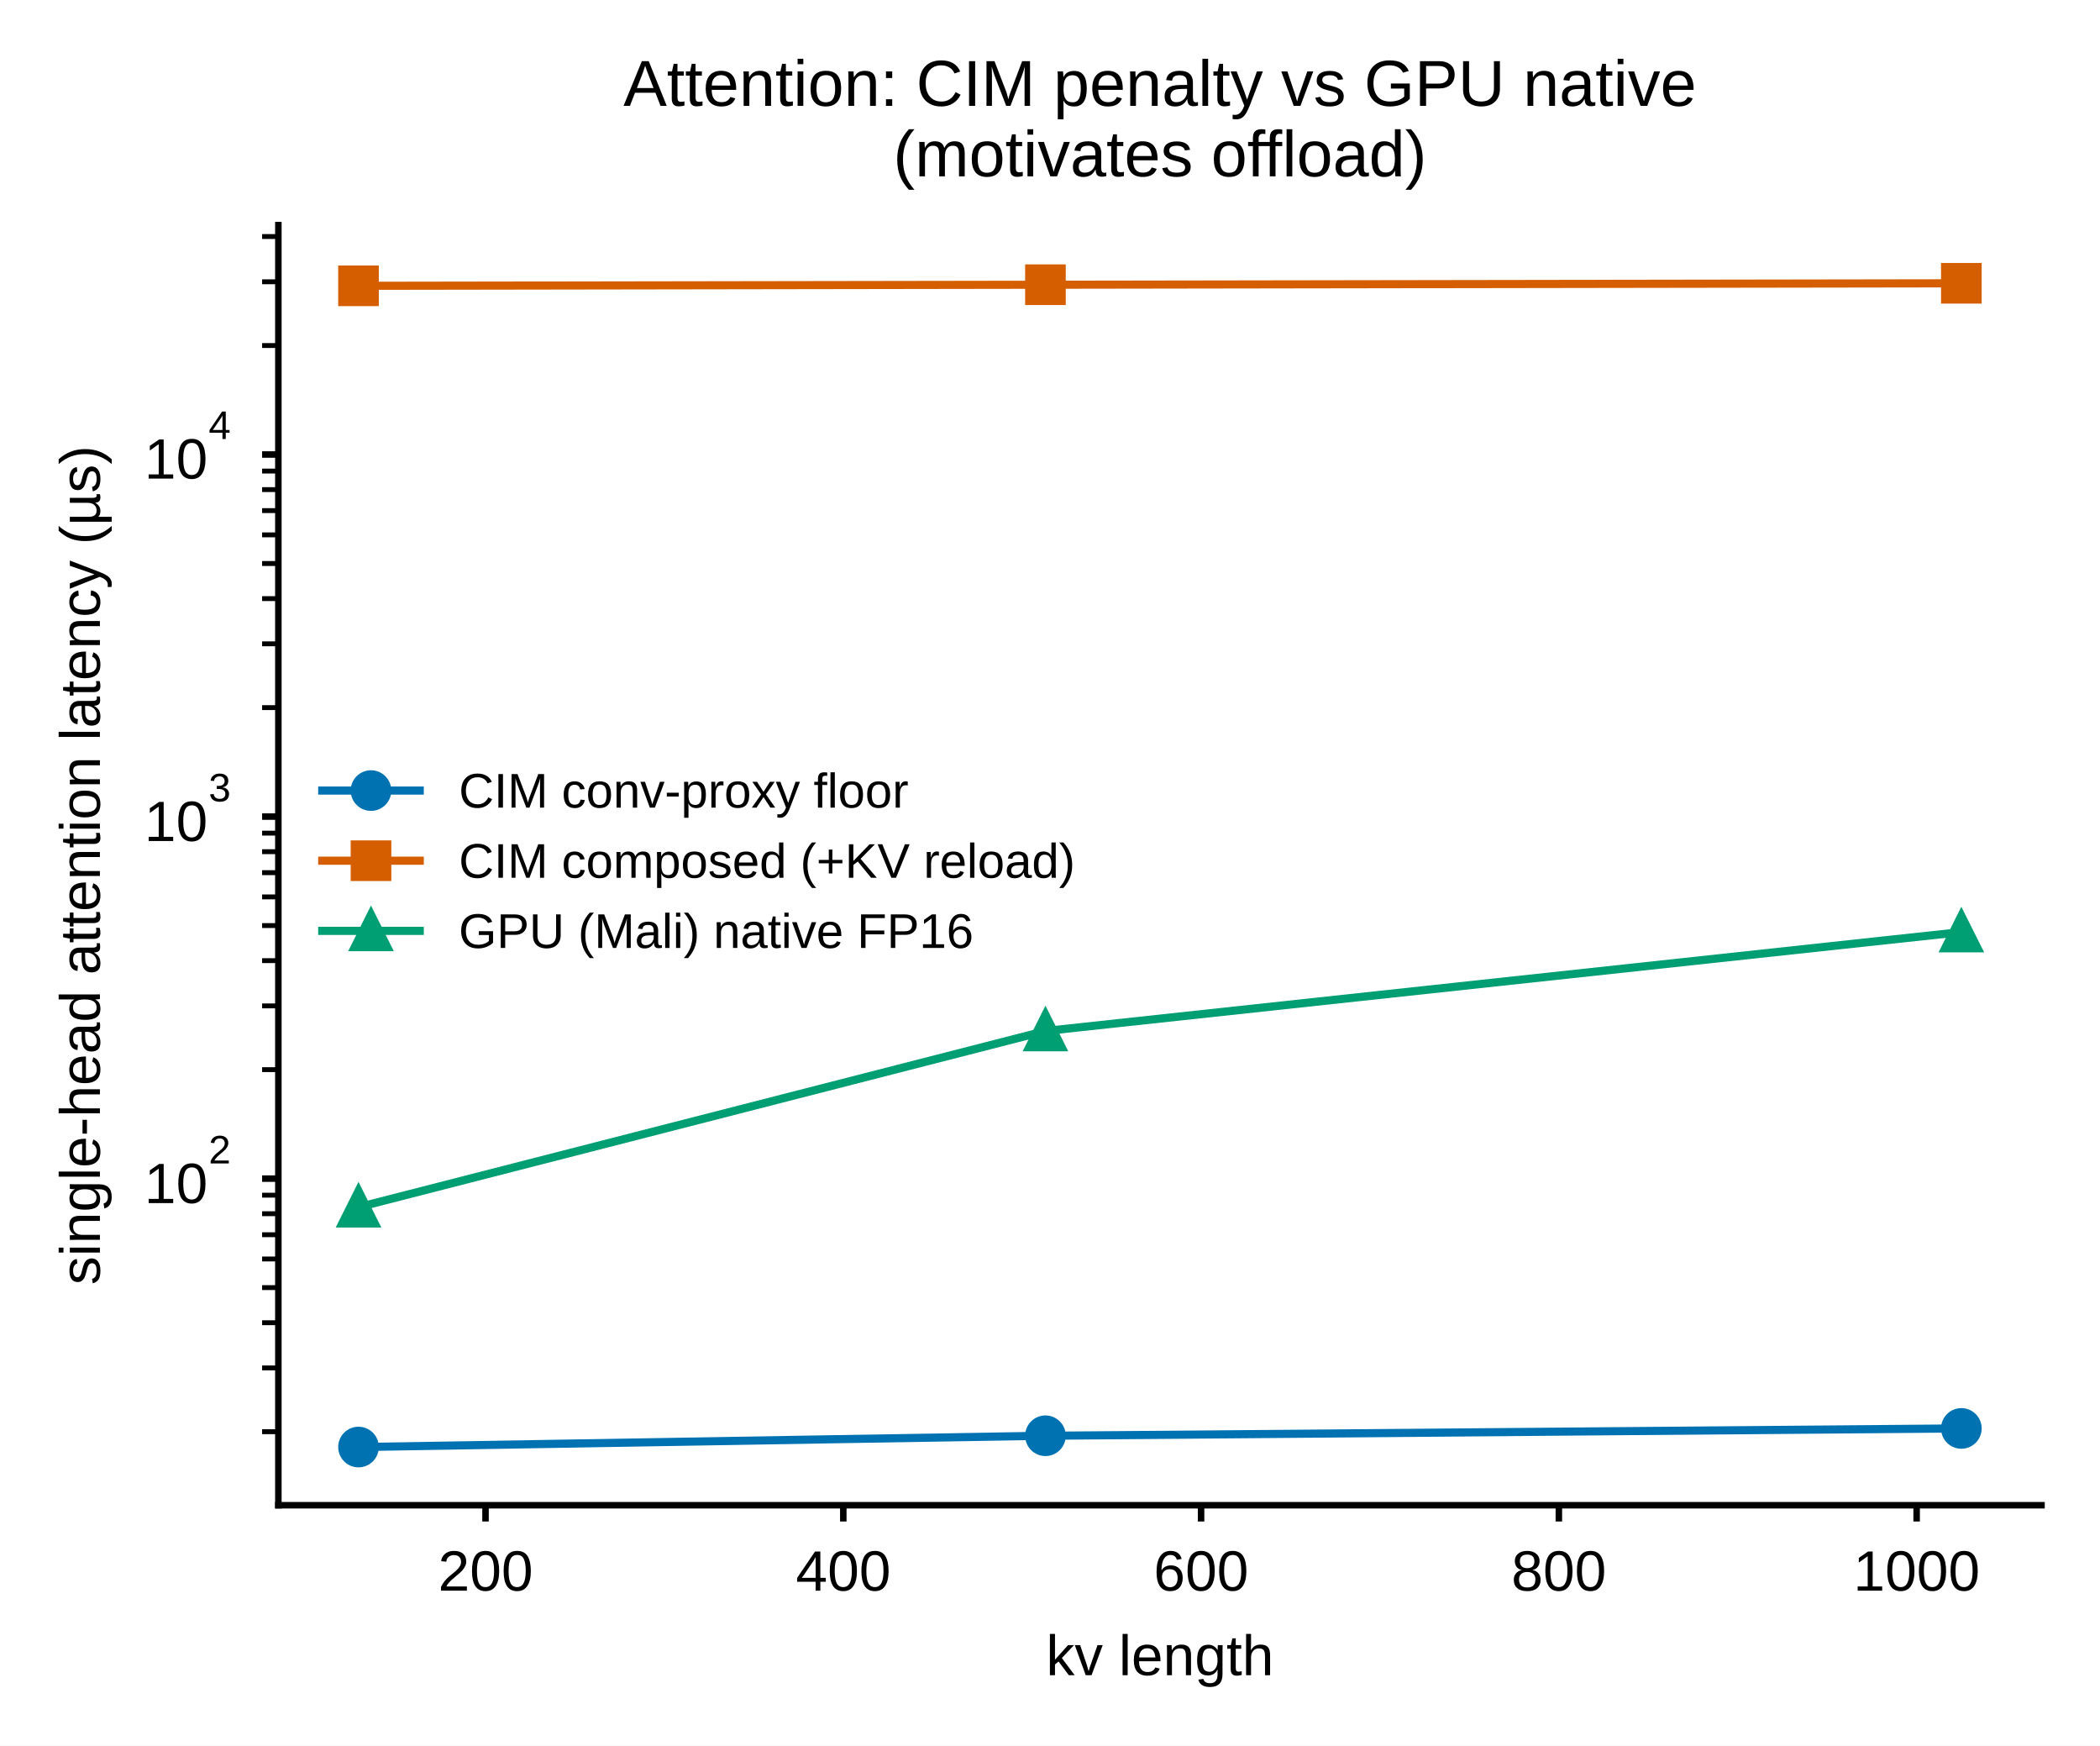
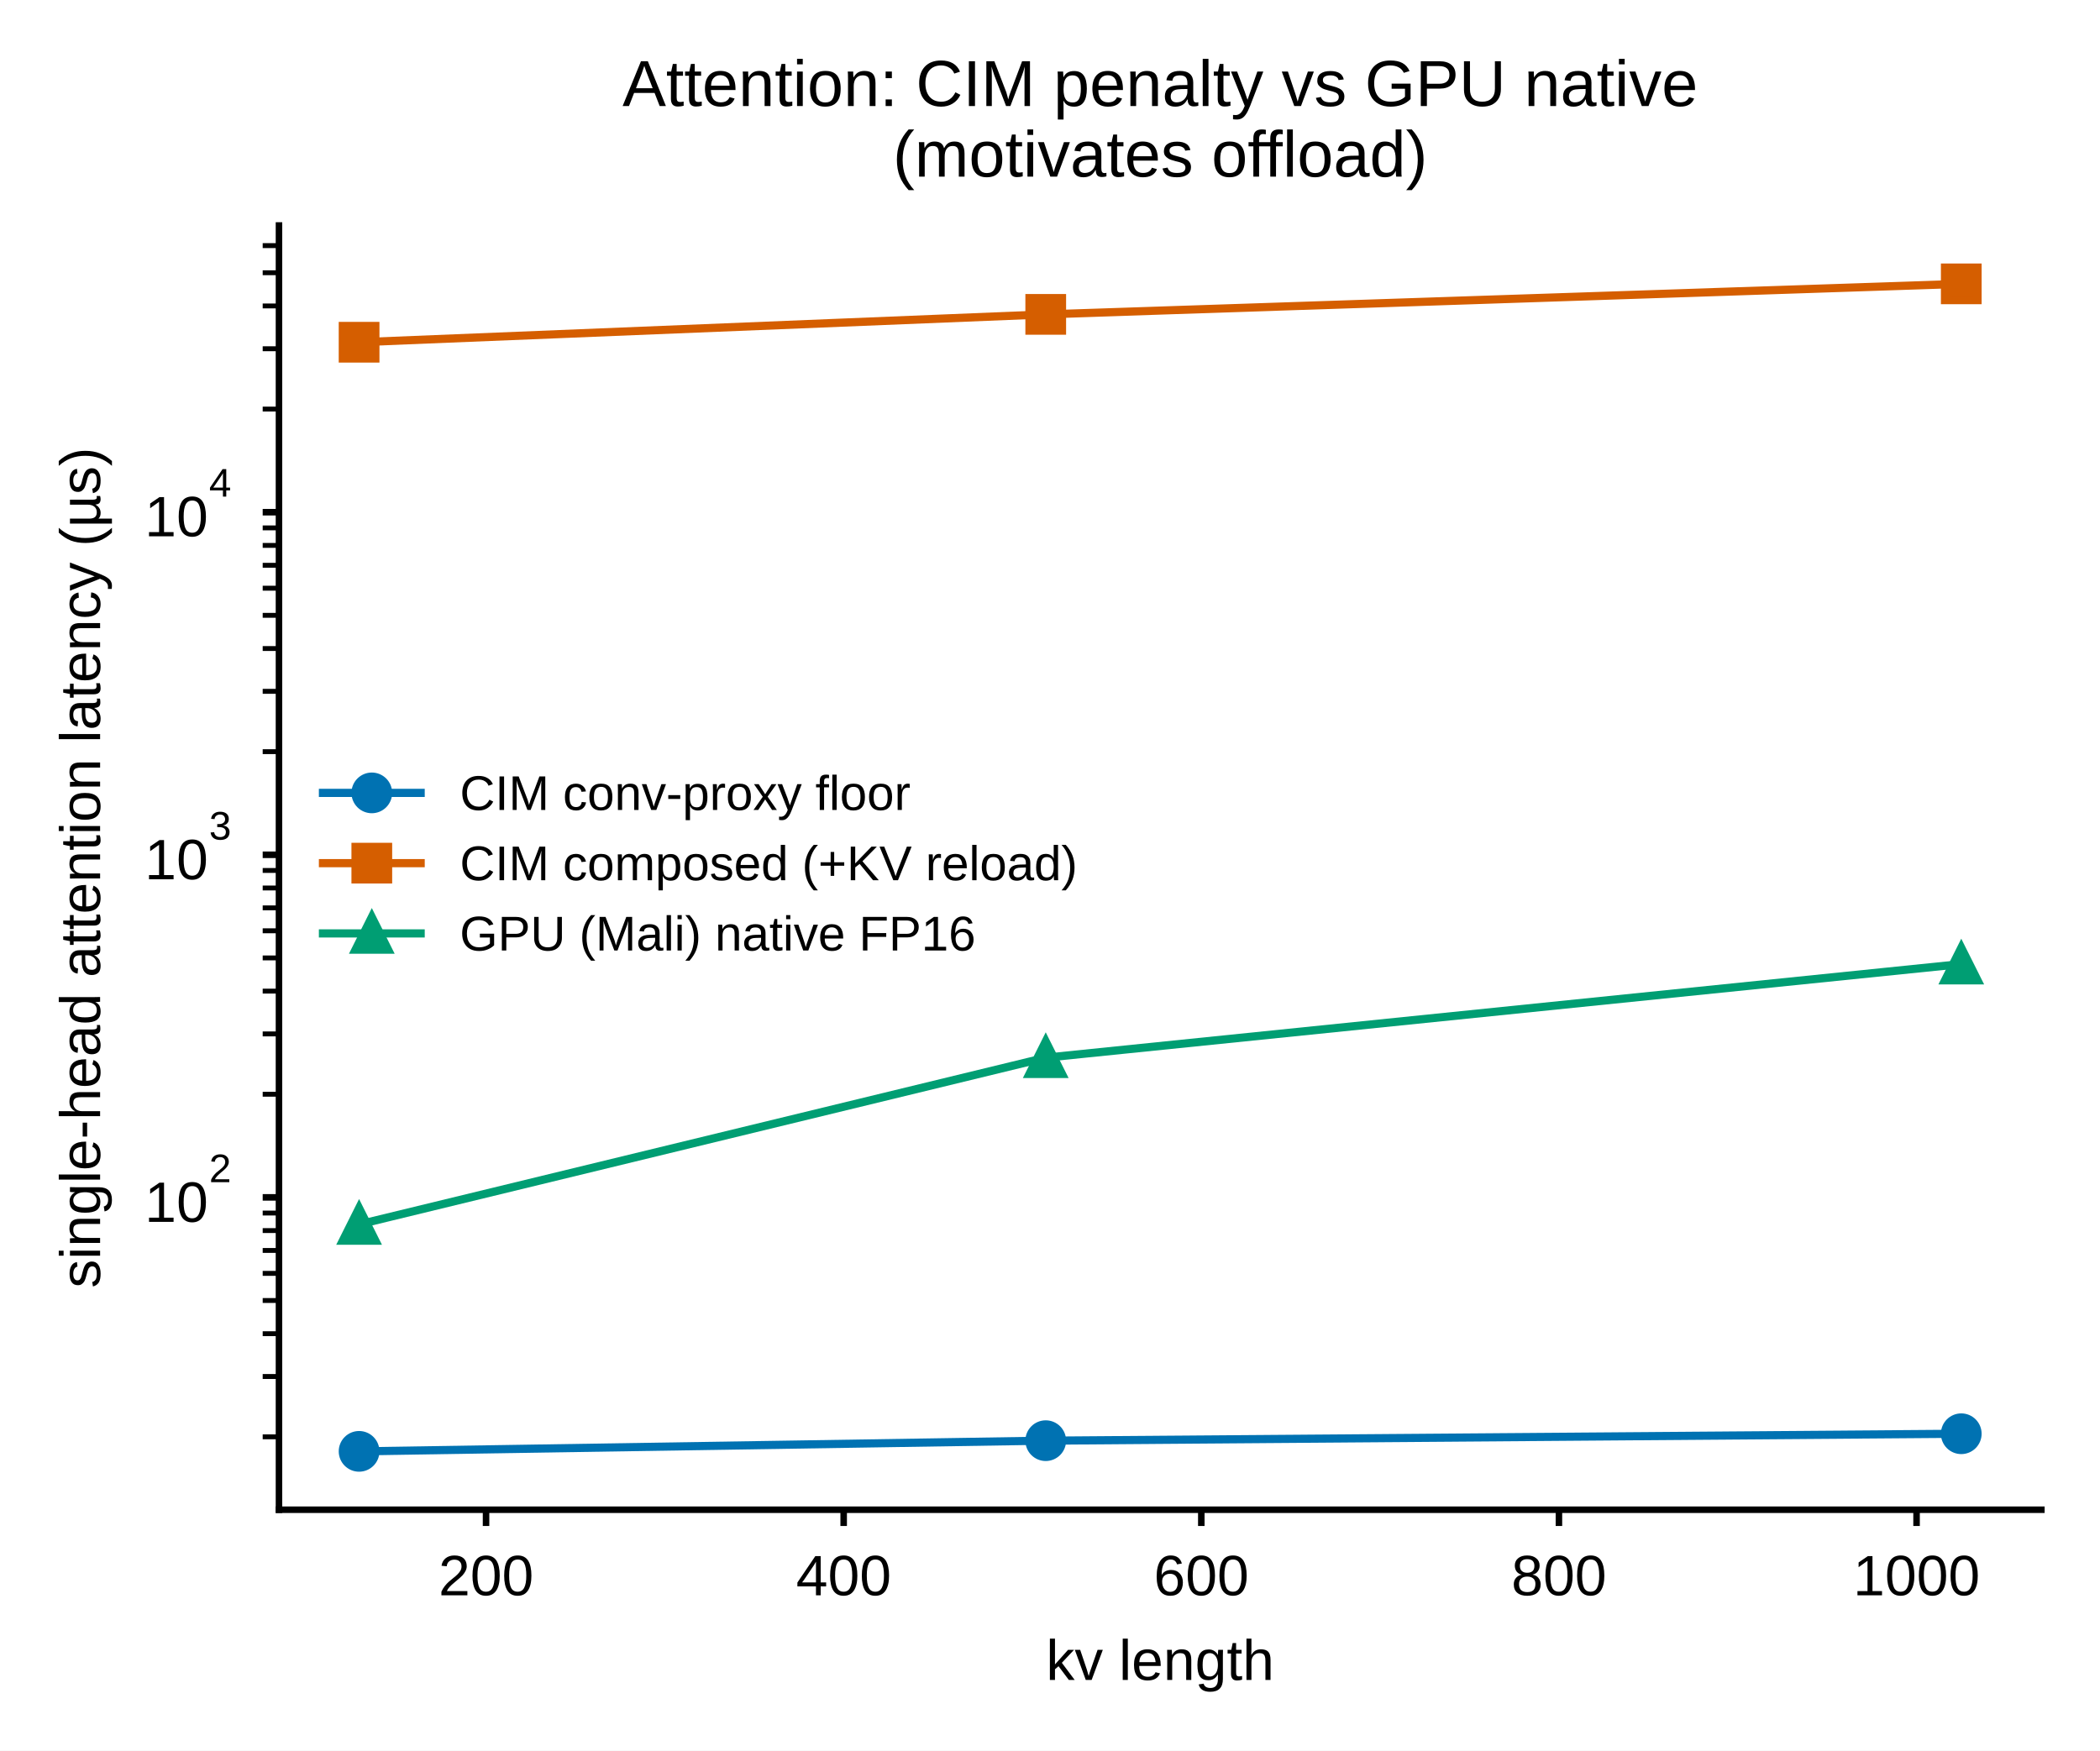
- <svg xmlns="http://www.w3.org/2000/svg" xmlns:xlink="http://www.w3.org/1999/xlink" width="258.452pt" height="214.787pt" viewBox="0 0 258.452 214.787" version="1.1">
+ <svg xmlns="http://www.w3.org/2000/svg" xmlns:xlink="http://www.w3.org/1999/xlink" width="257.886pt" height="215.027pt" viewBox="0 0 257.886 215.027" version="1.1">
  <defs>
    <style type="text/css">*{stroke-linejoin: round; stroke-linecap: butt}</style>
  </defs>
  <g id="figure_1">
    <g id="patch_1">
-       <path d="M 0 214.787  L 258.452 214.787  L 258.452 0  L 0 0  z " style="fill: #ffffff" />
+       <path d="M 0 215.027  L 257.886 215.027  L 257.886 0  L 0 0  z " style="fill: #ffffff" />
    </g>
    <g id="axes_1">
      <g id="patch_2">
-         <path d="M 34.259 185.202  L 251.252 185.202  L 251.252 27.696  L 34.259 27.696  z " style="fill: #ffffff" />
+         <path d="M 34.259 185.441  L 250.686 185.441  L 250.686 27.696  L 34.259 27.696  z " style="fill: #ffffff" />
      </g>
      <g id="matplotlib.axis_1">
        <g id="xtick_1">
          <g id="line2d_1">
            <defs>
-               <path id="m42f3ca6336" d="M 0 0  L 0 2  " style="stroke: #000000; stroke-width: 0.8" />
+               <path id="m1a671f04e8" d="M 0 0  L 0 2  " style="stroke: #000000; stroke-width: 0.8" />
            </defs>
            <g>
-               <use xlink:href="#m42f3ca6336" x="59.754" y="185.202" style="stroke: #000000; stroke-width: 0.8" />
+               <use xlink:href="#m1a671f04e8" x="59.687" y="185.441" style="stroke: #000000; stroke-width: 0.8" />
            </g>
          </g>
          <g id="text_1">
-             <text style="font-size: 7px; font-family: 'Arial', 'Helvetica', 'DejaVu Sans', sans-serif; text-anchor: middle" x="59.754" y="195.712" transform="rotate(-0 59.75398 195.712)">200</text>
+             <text style="font-size: 7px; font-family: 'Arial', 'Helvetica', 'DejaVu Sans', sans-serif; text-anchor: middle" x="59.687" y="195.952" transform="rotate(-0 59.6875 195.952)">200</text>
          </g>
        </g>
        <g id="xtick_2">
          <g id="line2d_2">
            <g>
-               <use xlink:href="#m42f3ca6336" x="103.787" y="185.202" style="stroke: #000000; stroke-width: 0.8" />
+               <use xlink:href="#m1a671f04e8" x="103.605" y="185.441" style="stroke: #000000; stroke-width: 0.8" />
            </g>
          </g>
          <g id="text_2">
-             <text style="font-size: 7px; font-family: 'Arial', 'Helvetica', 'DejaVu Sans', sans-serif; text-anchor: middle" x="103.787" y="195.712" transform="rotate(-0 103.7867 195.712)">400</text>
+             <text style="font-size: 7px; font-family: 'Arial', 'Helvetica', 'DejaVu Sans', sans-serif; text-anchor: middle" x="103.605" y="195.952" transform="rotate(-0 103.6053 195.952)">400</text>
          </g>
        </g>
        <g id="xtick_3">
          <g id="line2d_3">
            <g>
-               <use xlink:href="#m42f3ca6336" x="147.819" y="185.202" style="stroke: #000000; stroke-width: 0.8" />
+               <use xlink:href="#m1a671f04e8" x="147.523" y="185.441" style="stroke: #000000; stroke-width: 0.8" />
            </g>
          </g>
          <g id="text_3">
-             <text style="font-size: 7px; font-family: 'Arial', 'Helvetica', 'DejaVu Sans', sans-serif; text-anchor: middle" x="147.819" y="195.712" transform="rotate(-0 147.8193 195.712)">600</text>
+             <text style="font-size: 7px; font-family: 'Arial', 'Helvetica', 'DejaVu Sans', sans-serif; text-anchor: middle" x="147.523" y="195.952" transform="rotate(-0 147.5232 195.952)">600</text>
          </g>
        </g>
        <g id="xtick_4">
          <g id="line2d_4">
            <g>
-               <use xlink:href="#m42f3ca6336" x="191.852" y="185.202" style="stroke: #000000; stroke-width: 0.8" />
+               <use xlink:href="#m1a671f04e8" x="191.441" y="185.441" style="stroke: #000000; stroke-width: 0.8" />
            </g>
          </g>
          <g id="text_4">
-             <text style="font-size: 7px; font-family: 'Arial', 'Helvetica', 'DejaVu Sans', sans-serif; text-anchor: middle" x="191.852" y="195.712" transform="rotate(-0 191.852 195.712)">800</text>
+             <text style="font-size: 7px; font-family: 'Arial', 'Helvetica', 'DejaVu Sans', sans-serif; text-anchor: middle" x="191.441" y="195.952" transform="rotate(-0 191.441 195.952)">800</text>
          </g>
        </g>
        <g id="xtick_5">
          <g id="line2d_5">
            <g>
-               <use xlink:href="#m42f3ca6336" x="235.885" y="185.202" style="stroke: #000000; stroke-width: 0.8" />
+               <use xlink:href="#m1a671f04e8" x="235.359" y="185.441" style="stroke: #000000; stroke-width: 0.8" />
            </g>
          </g>
          <g id="text_5">
-             <text style="font-size: 7px; font-family: 'Arial', 'Helvetica', 'DejaVu Sans', sans-serif; text-anchor: middle" x="235.885" y="195.712" transform="rotate(-0 235.8847 195.712)">1000</text>
+             <text style="font-size: 7px; font-family: 'Arial', 'Helvetica', 'DejaVu Sans', sans-serif; text-anchor: middle" x="235.359" y="195.952" transform="rotate(-0 235.3589 195.952)">1000</text>
          </g>
        </g>
        <g id="text_6">
-           <text style="font-size: 7px; font-family: 'Arial', 'Helvetica', 'DejaVu Sans', sans-serif; text-anchor: middle" x="142.756" y="206.114" transform="rotate(-0 142.7556 206.1137)">kv length</text>
+           <text style="font-size: 7px; font-family: 'Arial', 'Helvetica', 'DejaVu Sans', sans-serif; text-anchor: middle" x="142.473" y="206.354" transform="rotate(-0 142.4726 206.3537)">kv length</text>
        </g>
      </g>
      <g id="matplotlib.axis_2">
        <g id="ytick_1">
          <g id="line2d_6">
            <defs>
-               <path id="m070ab12543" d="M 0 0  L -2 0  " style="stroke: #000000; stroke-width: 0.8" />
+               <path id="m976cc85df5" d="M 0 0  L -2 0  " style="stroke: #000000; stroke-width: 0.8" />
            </defs>
            <g>
-               <use xlink:href="#m070ab12543" x="34.259" y="145.017" style="stroke: #000000; stroke-width: 0.8" />
+               <use xlink:href="#m976cc85df5" x="34.259" y="147.074" style="stroke: #000000; stroke-width: 0.8" />
            </g>
          </g>
          <g id="text_7">
-             <g transform="translate(17.76906 148.6264)">
+             <g transform="translate(17.76906 150.6838)">
              <text>
                <tspan x="0" y="-0.6" style="font-size: 7px; font-family: 'Arial'">1</tspan>
                <tspan x="3.893" y="-0.6" style="font-size: 7px; font-family: 'Arial'">0</tspan>
                <tspan x="7.908" y="-5.478" style="font-size: 4.9px; font-family: 'Arial'">2</tspan>
              </text>
            </g>
          </g>
        </g>
        <g id="ytick_2">
          <g id="line2d_7">
            <g>
-               <use xlink:href="#m070ab12543" x="34.259" y="100.471" style="stroke: #000000; stroke-width: 0.8" />
+               <use xlink:href="#m976cc85df5" x="34.259" y="104.994" style="stroke: #000000; stroke-width: 0.8" />
            </g>
          </g>
          <g id="text_8">
-             <g transform="translate(17.76906 104.0799)">
+             <g transform="translate(17.76906 108.6033)">
              <text>
                <tspan x="0" y="-0.6" style="font-size: 7px; font-family: 'Arial'">1</tspan>
                <tspan x="3.893" y="-0.6" style="font-size: 7px; font-family: 'Arial'">0</tspan>
                <tspan x="7.908" y="-5.478" style="font-size: 4.9px; font-family: 'Arial'">3</tspan>
              </text>
            </g>
          </g>
        </g>
        <g id="ytick_3">
          <g id="line2d_8">
            <g>
-               <use xlink:href="#m070ab12543" x="34.259" y="55.924" style="stroke: #000000; stroke-width: 0.8" />
+               <use xlink:href="#m976cc85df5" x="34.259" y="62.914" style="stroke: #000000; stroke-width: 0.8" />
            </g>
          </g>
          <g id="text_9">
-             <g transform="translate(17.76906 59.49841)">
+             <g transform="translate(17.76906 66.48791)">
              <text>
                <tspan x="0" y="-0.611" style="font-size: 7px; font-family: 'Arial'">1</tspan>
                <tspan x="3.893" y="-0.611" style="font-size: 7px; font-family: 'Arial'">0</tspan>
                <tspan x="7.908" y="-5.489" style="font-size: 4.9px; font-family: 'Arial'">4</tspan>
              </text>
            </g>
          </g>
        </g>
        <g id="ytick_4">
          <g id="line2d_9">
            <defs>
-               <path id="md3ccd5ac66" d="M 0 0  L -2 0  " style="stroke: #000000; stroke-width: 0.6" />
+               <path id="mb9292c030c" d="M 0 0  L -2 0  " style="stroke: #000000; stroke-width: 0.6" />
            </defs>
            <g>
-               <use xlink:href="#md3ccd5ac66" x="34.259" y="176.154" style="stroke: #000000; stroke-width: 0.6" />
+               <use xlink:href="#mb9292c030c" x="34.259" y="176.487" style="stroke: #000000; stroke-width: 0.6" />
            </g>
          </g>
        </g>
        <g id="ytick_5">
          <g id="line2d_10">
            <g>
-               <use xlink:href="#md3ccd5ac66" x="34.259" y="168.309" style="stroke: #000000; stroke-width: 0.6" />
+               <use xlink:href="#mb9292c030c" x="34.259" y="169.077" style="stroke: #000000; stroke-width: 0.6" />
            </g>
          </g>
        </g>
        <g id="ytick_6">
          <g id="line2d_11">
            <g>
-               <use xlink:href="#md3ccd5ac66" x="34.259" y="162.744" style="stroke: #000000; stroke-width: 0.6" />
+               <use xlink:href="#mb9292c030c" x="34.259" y="163.82" style="stroke: #000000; stroke-width: 0.6" />
            </g>
          </g>
        </g>
        <g id="ytick_7">
          <g id="line2d_12">
            <g>
-               <use xlink:href="#md3ccd5ac66" x="34.259" y="158.427" style="stroke: #000000; stroke-width: 0.6" />
+               <use xlink:href="#mb9292c030c" x="34.259" y="159.742" style="stroke: #000000; stroke-width: 0.6" />
            </g>
          </g>
        </g>
        <g id="ytick_8">
          <g id="line2d_13">
            <g>
-               <use xlink:href="#md3ccd5ac66" x="34.259" y="154.9" style="stroke: #000000; stroke-width: 0.6" />
+               <use xlink:href="#mb9292c030c" x="34.259" y="156.41" style="stroke: #000000; stroke-width: 0.6" />
            </g>
          </g>
        </g>
        <g id="ytick_9">
          <g id="line2d_14">
            <g>
-               <use xlink:href="#md3ccd5ac66" x="34.259" y="151.917" style="stroke: #000000; stroke-width: 0.6" />
+               <use xlink:href="#mb9292c030c" x="34.259" y="153.593" style="stroke: #000000; stroke-width: 0.6" />
            </g>
          </g>
        </g>
        <g id="ytick_10">
          <g id="line2d_15">
            <g>
-               <use xlink:href="#md3ccd5ac66" x="34.259" y="149.334" style="stroke: #000000; stroke-width: 0.6" />
+               <use xlink:href="#mb9292c030c" x="34.259" y="151.152" style="stroke: #000000; stroke-width: 0.6" />
            </g>
          </g>
        </g>
        <g id="ytick_11">
          <g id="line2d_16">
            <g>
-               <use xlink:href="#md3ccd5ac66" x="34.259" y="147.055" style="stroke: #000000; stroke-width: 0.6" />
+               <use xlink:href="#mb9292c030c" x="34.259" y="149" style="stroke: #000000; stroke-width: 0.6" />
            </g>
          </g>
        </g>
        <g id="ytick_12">
          <g id="line2d_17">
            <g>
-               <use xlink:href="#md3ccd5ac66" x="34.259" y="131.607" style="stroke: #000000; stroke-width: 0.6" />
+               <use xlink:href="#mb9292c030c" x="34.259" y="134.407" style="stroke: #000000; stroke-width: 0.6" />
            </g>
          </g>
        </g>
        <g id="ytick_13">
          <g id="line2d_18">
            <g>
-               <use xlink:href="#md3ccd5ac66" x="34.259" y="123.763" style="stroke: #000000; stroke-width: 0.6" />
+               <use xlink:href="#mb9292c030c" x="34.259" y="126.997" style="stroke: #000000; stroke-width: 0.6" />
            </g>
          </g>
        </g>
        <g id="ytick_14">
          <g id="line2d_19">
            <g>
-               <use xlink:href="#md3ccd5ac66" x="34.259" y="118.197" style="stroke: #000000; stroke-width: 0.6" />
+               <use xlink:href="#mb9292c030c" x="34.259" y="121.739" style="stroke: #000000; stroke-width: 0.6" />
            </g>
          </g>
        </g>
        <g id="ytick_15">
          <g id="line2d_20">
            <g>
-               <use xlink:href="#md3ccd5ac66" x="34.259" y="113.88" style="stroke: #000000; stroke-width: 0.6" />
+               <use xlink:href="#mb9292c030c" x="34.259" y="117.661" style="stroke: #000000; stroke-width: 0.6" />
            </g>
          </g>
        </g>
        <g id="ytick_16">
          <g id="line2d_21">
            <g>
-               <use xlink:href="#md3ccd5ac66" x="34.259" y="110.353" style="stroke: #000000; stroke-width: 0.6" />
+               <use xlink:href="#mb9292c030c" x="34.259" y="114.329" style="stroke: #000000; stroke-width: 0.6" />
            </g>
          </g>
        </g>
        <g id="ytick_17">
          <g id="line2d_22">
            <g>
-               <use xlink:href="#md3ccd5ac66" x="34.259" y="107.371" style="stroke: #000000; stroke-width: 0.6" />
+               <use xlink:href="#mb9292c030c" x="34.259" y="111.512" style="stroke: #000000; stroke-width: 0.6" />
            </g>
          </g>
        </g>
        <g id="ytick_18">
          <g id="line2d_23">
            <g>
-               <use xlink:href="#md3ccd5ac66" x="34.259" y="104.788" style="stroke: #000000; stroke-width: 0.6" />
+               <use xlink:href="#mb9292c030c" x="34.259" y="109.072" style="stroke: #000000; stroke-width: 0.6" />
            </g>
          </g>
        </g>
        <g id="ytick_19">
          <g id="line2d_24">
            <g>
-               <use xlink:href="#md3ccd5ac66" x="34.259" y="102.509" style="stroke: #000000; stroke-width: 0.6" />
+               <use xlink:href="#mb9292c030c" x="34.259" y="106.919" style="stroke: #000000; stroke-width: 0.6" />
            </g>
          </g>
        </g>
        <g id="ytick_20">
          <g id="line2d_25">
            <g>
-               <use xlink:href="#md3ccd5ac66" x="34.259" y="87.061" style="stroke: #000000; stroke-width: 0.6" />
+               <use xlink:href="#mb9292c030c" x="34.259" y="92.326" style="stroke: #000000; stroke-width: 0.6" />
            </g>
          </g>
        </g>
        <g id="ytick_21">
          <g id="line2d_26">
            <g>
-               <use xlink:href="#md3ccd5ac66" x="34.259" y="79.216" style="stroke: #000000; stroke-width: 0.6" />
+               <use xlink:href="#mb9292c030c" x="34.259" y="84.916" style="stroke: #000000; stroke-width: 0.6" />
            </g>
          </g>
        </g>
        <g id="ytick_22">
          <g id="line2d_27">
            <g>
-               <use xlink:href="#md3ccd5ac66" x="34.259" y="73.651" style="stroke: #000000; stroke-width: 0.6" />
+               <use xlink:href="#mb9292c030c" x="34.259" y="79.659" style="stroke: #000000; stroke-width: 0.6" />
            </g>
          </g>
        </g>
        <g id="ytick_23">
          <g id="line2d_28">
            <g>
-               <use xlink:href="#md3ccd5ac66" x="34.259" y="69.334" style="stroke: #000000; stroke-width: 0.6" />
+               <use xlink:href="#mb9292c030c" x="34.259" y="75.581" style="stroke: #000000; stroke-width: 0.6" />
            </g>
          </g>
        </g>
        <g id="ytick_24">
          <g id="line2d_29">
            <g>
-               <use xlink:href="#md3ccd5ac66" x="34.259" y="65.807" style="stroke: #000000; stroke-width: 0.6" />
+               <use xlink:href="#mb9292c030c" x="34.259" y="72.249" style="stroke: #000000; stroke-width: 0.6" />
            </g>
          </g>
        </g>
        <g id="ytick_25">
          <g id="line2d_30">
            <g>
-               <use xlink:href="#md3ccd5ac66" x="34.259" y="62.824" style="stroke: #000000; stroke-width: 0.6" />
+               <use xlink:href="#mb9292c030c" x="34.259" y="69.432" style="stroke: #000000; stroke-width: 0.6" />
            </g>
          </g>
        </g>
        <g id="ytick_26">
          <g id="line2d_31">
            <g>
-               <use xlink:href="#md3ccd5ac66" x="34.259" y="60.241" style="stroke: #000000; stroke-width: 0.6" />
+               <use xlink:href="#mb9292c030c" x="34.259" y="66.992" style="stroke: #000000; stroke-width: 0.6" />
            </g>
          </g>
        </g>
        <g id="ytick_27">
          <g id="line2d_32">
            <g>
-               <use xlink:href="#md3ccd5ac66" x="34.259" y="57.962" style="stroke: #000000; stroke-width: 0.6" />
+               <use xlink:href="#mb9292c030c" x="34.259" y="64.839" style="stroke: #000000; stroke-width: 0.6" />
            </g>
          </g>
        </g>
        <g id="ytick_28">
          <g id="line2d_33">
            <g>
-               <use xlink:href="#md3ccd5ac66" x="34.259" y="42.514" style="stroke: #000000; stroke-width: 0.6" />
+               <use xlink:href="#mb9292c030c" x="34.259" y="50.246" style="stroke: #000000; stroke-width: 0.6" />
            </g>
          </g>
        </g>
        <g id="ytick_29">
          <g id="line2d_34">
            <g>
-               <use xlink:href="#md3ccd5ac66" x="34.259" y="34.67" style="stroke: #000000; stroke-width: 0.6" />
+               <use xlink:href="#mb9292c030c" x="34.259" y="42.836" style="stroke: #000000; stroke-width: 0.6" />
            </g>
          </g>
        </g>
        <g id="ytick_30">
          <g id="line2d_35">
            <g>
-               <use xlink:href="#md3ccd5ac66" x="34.259" y="29.104" style="stroke: #000000; stroke-width: 0.6" />
+               <use xlink:href="#mb9292c030c" x="34.259" y="37.579" style="stroke: #000000; stroke-width: 0.6" />
+             </g>
+           </g>
+         </g>
+         <g id="ytick_31">
+           <g id="line2d_36">
+             <g>
+               <use xlink:href="#mb9292c030c" x="34.259" y="33.501" style="stroke: #000000; stroke-width: 0.6" />
+             </g>
+           </g>
+         </g>
+         <g id="ytick_32">
+           <g id="line2d_37">
+             <g>
+               <use xlink:href="#mb9292c030c" x="34.259" y="30.169" style="stroke: #000000; stroke-width: 0.6" />
            </g>
          </g>
        </g>
        <g id="text_10">
-           <text style="font-size: 7px; font-family: 'Arial', 'Helvetica', 'DejaVu Sans', sans-serif; text-anchor: middle" x="12.296" y="106.449" transform="rotate(-90 12.29578 106.4488)">single-head attention latency (µs)</text>
-         </g>
-       </g>
-       <g id="line2d_36">
-         <path d="M 44.122 178.042  L 128.665 176.653  L 241.389 175.752  " clip-path="url(#pf420ed16da)" style="fill: none; stroke: #0072b2; stroke-linecap: square" />
+           <text style="font-size: 7px; font-family: 'Arial', 'Helvetica', 'DejaVu Sans', sans-serif; text-anchor: middle" x="12.296" y="106.569" transform="rotate(-90 12.29578 106.5687)">single-head attention latency (µs)</text>
+         </g>
+       </g>
+       <g id="line2d_38">
+         <path d="M 44.097 178.271  L 128.419 176.959  L 240.849 176.108  " clip-path="url(#p4916adf607)" style="fill: none; stroke: #0072b2; stroke-linecap: square" />
        <defs>
-           <path id="me536b1c251" d="M 0 2  C 0.53 2 1.039 1.789 1.414 1.414  C 1.789 1.039 2 0.53 2 0  C 2 -0.53 1.789 -1.039 1.414 -1.414  C 1.039 -1.789 0.53 -2 0 -2  C -0.53 -2 -1.039 -1.789 -1.414 -1.414  C -1.789 -1.039 -2 -0.53 -2 0  C -2 0.53 -1.789 1.039 -1.414 1.414  C -1.039 1.789 -0.53 2 0 2  z " style="stroke: #0072b2" />
+           <path id="ma8260a687d" d="M 0 2  C 0.53 2 1.039 1.789 1.414 1.414  C 1.789 1.039 2 0.53 2 0  C 2 -0.53 1.789 -1.039 1.414 -1.414  C 1.039 -1.789 0.53 -2 0 -2  C -0.53 -2 -1.039 -1.789 -1.414 -1.414  C -1.789 -1.039 -2 -0.53 -2 0  C -2 0.53 -1.789 1.039 -1.414 1.414  C -1.039 1.789 -0.53 2 0 2  z " style="stroke: #0072b2" />
        </defs>
-         <g clip-path="url(#pf420ed16da)">
-           <use xlink:href="#me536b1c251" x="44.122" y="178.042" style="fill: #0072b2; stroke: #0072b2" />
-           <use xlink:href="#me536b1c251" x="128.665" y="176.653" style="fill: #0072b2; stroke: #0072b2" />
-           <use xlink:href="#me536b1c251" x="241.389" y="175.752" style="fill: #0072b2; stroke: #0072b2" />
-         </g>
-       </g>
-       <g id="line2d_37">
-         <path d="M 44.122 35.166  L 128.665 35.032  L 241.389 34.855  " clip-path="url(#pf420ed16da)" style="fill: none; stroke: #d55e00; stroke-linecap: square" />
+         <g clip-path="url(#p4916adf607)">
+           <use xlink:href="#ma8260a687d" x="44.097" y="178.271" style="fill: #0072b2; stroke: #0072b2" />
+           <use xlink:href="#ma8260a687d" x="128.419" y="176.959" style="fill: #0072b2; stroke: #0072b2" />
+           <use xlink:href="#ma8260a687d" x="240.849" y="176.108" style="fill: #0072b2; stroke: #0072b2" />
+         </g>
+       </g>
+       <g id="line2d_39">
+         <path d="M 44.097 42.037  L 128.419 38.615  L 240.849 34.866  " clip-path="url(#p4916adf607)" style="fill: none; stroke: #d55e00; stroke-linecap: square" />
        <defs>
-           <path id="mf8bf040ed5" d="M -2 2  L 2 2  L 2 -2  L -2 -2  z " style="stroke: #d55e00; stroke-linejoin: miter" />
+           <path id="m6a8c367307" d="M -2 2  L 2 2  L 2 -2  L -2 -2  z " style="stroke: #d55e00; stroke-linejoin: miter" />
        </defs>
-         <g clip-path="url(#pf420ed16da)">
-           <use xlink:href="#mf8bf040ed5" x="44.122" y="35.166" style="fill: #d55e00; stroke: #d55e00; stroke-linejoin: miter" />
-           <use xlink:href="#mf8bf040ed5" x="128.665" y="35.032" style="fill: #d55e00; stroke: #d55e00; stroke-linejoin: miter" />
-           <use xlink:href="#mf8bf040ed5" x="241.389" y="34.855" style="fill: #d55e00; stroke: #d55e00; stroke-linejoin: miter" />
-         </g>
-       </g>
-       <g id="line2d_38">
-         <path d="M 44.122 148.531  L 128.665 126.852  L 241.389 114.681  " clip-path="url(#pf420ed16da)" style="fill: none; stroke: #009e73; stroke-linecap: square" />
+         <g clip-path="url(#p4916adf607)">
+           <use xlink:href="#m6a8c367307" x="44.097" y="42.037" style="fill: #d55e00; stroke: #d55e00; stroke-linejoin: miter" />
+           <use xlink:href="#m6a8c367307" x="128.419" y="38.615" style="fill: #d55e00; stroke: #d55e00; stroke-linejoin: miter" />
+           <use xlink:href="#m6a8c367307" x="240.849" y="34.866" style="fill: #d55e00; stroke: #d55e00; stroke-linejoin: miter" />
+         </g>
+       </g>
+       <g id="line2d_40">
+         <path d="M 44.097 150.394  L 128.419 129.915  L 240.849 118.418  " clip-path="url(#p4916adf607)" style="fill: none; stroke: #009e73; stroke-linecap: square" />
        <defs>
-           <path id="m8e0082dd16" d="M 0 -2  L -2 2  L 2 2  z " style="stroke: #009e73; stroke-linejoin: miter" />
+           <path id="m0b29c9679b" d="M 0 -2  L -2 2  L 2 2  z " style="stroke: #009e73; stroke-linejoin: miter" />
        </defs>
-         <g clip-path="url(#pf420ed16da)">
-           <use xlink:href="#m8e0082dd16" x="44.122" y="148.531" style="fill: #009e73; stroke: #009e73; stroke-linejoin: miter" />
-           <use xlink:href="#m8e0082dd16" x="128.665" y="126.852" style="fill: #009e73; stroke: #009e73; stroke-linejoin: miter" />
-           <use xlink:href="#m8e0082dd16" x="241.389" y="114.681" style="fill: #009e73; stroke: #009e73; stroke-linejoin: miter" />
+         <g clip-path="url(#p4916adf607)">
+           <use xlink:href="#m0b29c9679b" x="44.097" y="150.394" style="fill: #009e73; stroke: #009e73; stroke-linejoin: miter" />
+           <use xlink:href="#m0b29c9679b" x="128.419" y="129.915" style="fill: #009e73; stroke: #009e73; stroke-linejoin: miter" />
+           <use xlink:href="#m0b29c9679b" x="240.849" y="118.418" style="fill: #009e73; stroke: #009e73; stroke-linejoin: miter" />
        </g>
      </g>
      <g id="patch_3">
-         <path d="M 34.259 185.202  L 34.259 27.696  " style="fill: none; stroke: #000000; stroke-width: 0.8; stroke-linejoin: miter; stroke-linecap: square" />
+         <path d="M 34.259 185.441  L 34.259 27.696  " style="fill: none; stroke: #000000; stroke-width: 0.8; stroke-linejoin: miter; stroke-linecap: square" />
      </g>
      <g id="patch_4">
-         <path d="M 34.259 185.202  L 251.252 185.202  " style="fill: none; stroke: #000000; stroke-width: 0.8; stroke-linejoin: miter; stroke-linecap: square" />
+         <path d="M 34.259 185.441  L 250.686 185.441  " style="fill: none; stroke: #000000; stroke-width: 0.8; stroke-linejoin: miter; stroke-linecap: square" />
      </g>
      <g id="text_11">
-         <text style="font-size: 8px; font-family: 'Arial', 'Helvetica', 'DejaVu Sans', sans-serif" transform="translate(76.72933 13.02375)">Attention: CIM penalty vs GPU native</text>
-         <text style="font-size: 8px; font-family: 'Arial', 'Helvetica', 'DejaVu Sans', sans-serif" transform="translate(109.9256 21.696)">(motivates offload)</text>
+         <text style="font-size: 8px; font-family: 'Arial', 'Helvetica', 'DejaVu Sans', sans-serif" transform="translate(76.44639 13.02375)">Attention: CIM penalty vs GPU native</text>
+         <text style="font-size: 8px; font-family: 'Arial', 'Helvetica', 'DejaVu Sans', sans-serif" transform="translate(109.6426 21.696)">(motivates offload)</text>
      </g>
      <g id="legend_1">
-         <g id="line2d_39">
-           <path d="M 39.659 97.271  L 45.659 97.271  L 51.659 97.271  " style="fill: none; stroke: #0072b2; stroke-linecap: square" />
+         <g id="line2d_41">
+           <path d="M 39.659 97.391  L 45.659 97.391  L 51.659 97.391  " style="fill: none; stroke: #0072b2; stroke-linecap: square" />
          <g>
-             <use xlink:href="#me536b1c251" x="45.659" y="97.271" style="fill: #0072b2; stroke: #0072b2" />
+             <use xlink:href="#ma8260a687d" x="45.659" y="97.391" style="fill: #0072b2; stroke: #0072b2" />
          </g>
        </g>
        <g id="text_12">
-           <text style="font-size: 6px; font-family: 'Arial', 'Helvetica', 'DejaVu Sans', sans-serif; text-anchor: start" x="56.459" y="99.371" transform="rotate(-0 56.45906 99.37063)">CIM conv-proxy floor</text>
-         </g>
-         <g id="line2d_40">
-           <path d="M 39.659 105.901  L 45.659 105.901  L 51.659 105.901  " style="fill: none; stroke: #d55e00; stroke-linecap: square" />
+           <text style="font-size: 6px; font-family: 'Arial', 'Helvetica', 'DejaVu Sans', sans-serif; text-anchor: start" x="56.459" y="99.491" transform="rotate(-0 56.45906 99.49062)">CIM conv-proxy floor</text>
+         </g>
+         <g id="line2d_42">
+           <path d="M 39.659 106.021  L 45.659 106.021  L 51.659 106.021  " style="fill: none; stroke: #d55e00; stroke-linecap: square" />
          <g>
-             <use xlink:href="#mf8bf040ed5" x="45.659" y="105.901" style="fill: #d55e00; stroke: #d55e00; stroke-linejoin: miter" />
+             <use xlink:href="#m6a8c367307" x="45.659" y="106.021" style="fill: #d55e00; stroke: #d55e00; stroke-linejoin: miter" />
          </g>
        </g>
        <g id="text_13">
-           <text style="font-size: 6px; font-family: 'Arial', 'Helvetica', 'DejaVu Sans', sans-serif; text-anchor: start" x="56.459" y="108.001" transform="rotate(-0 56.45906 108.0012)">CIM composed (+KV reload)</text>
-         </g>
-         <g id="line2d_41">
-           <path d="M 39.659 114.532  L 45.659 114.532  L 51.659 114.532  " style="fill: none; stroke: #009e73; stroke-linecap: square" />
+           <text style="font-size: 6px; font-family: 'Arial', 'Helvetica', 'DejaVu Sans', sans-serif; text-anchor: start" x="56.459" y="108.121" transform="rotate(-0 56.45906 108.1213)">CIM composed (+KV reload)</text>
+         </g>
+         <g id="line2d_43">
+           <path d="M 39.659 114.652  L 45.659 114.652  L 51.659 114.652  " style="fill: none; stroke: #009e73; stroke-linecap: square" />
          <g>
-             <use xlink:href="#m8e0082dd16" x="45.659" y="114.532" style="fill: #009e73; stroke: #009e73; stroke-linejoin: miter" />
+             <use xlink:href="#m0b29c9679b" x="45.659" y="114.652" style="fill: #009e73; stroke: #009e73; stroke-linejoin: miter" />
          </g>
        </g>
        <g id="text_14">
-           <text style="font-size: 6px; font-family: 'Arial', 'Helvetica', 'DejaVu Sans', sans-serif; text-anchor: start" x="56.459" y="116.632" transform="rotate(-0 56.45906 116.6319)">GPU (Mali) native FP16</text>
+           <text style="font-size: 6px; font-family: 'Arial', 'Helvetica', 'DejaVu Sans', sans-serif; text-anchor: start" x="56.459" y="116.752" transform="rotate(-0 56.45906 116.7519)">GPU (Mali) native FP16</text>
        </g>
      </g>
    </g>
  </g>
  <defs>
-     <clipPath id="pf420ed16da">
-       <rect x="34.259" y="27.696" width="216.993" height="157.506" />
+     <clipPath id="p4916adf607">
+       <rect x="34.259" y="27.696" width="216.427" height="157.745" />
    </clipPath>
  </defs>
</svg>
